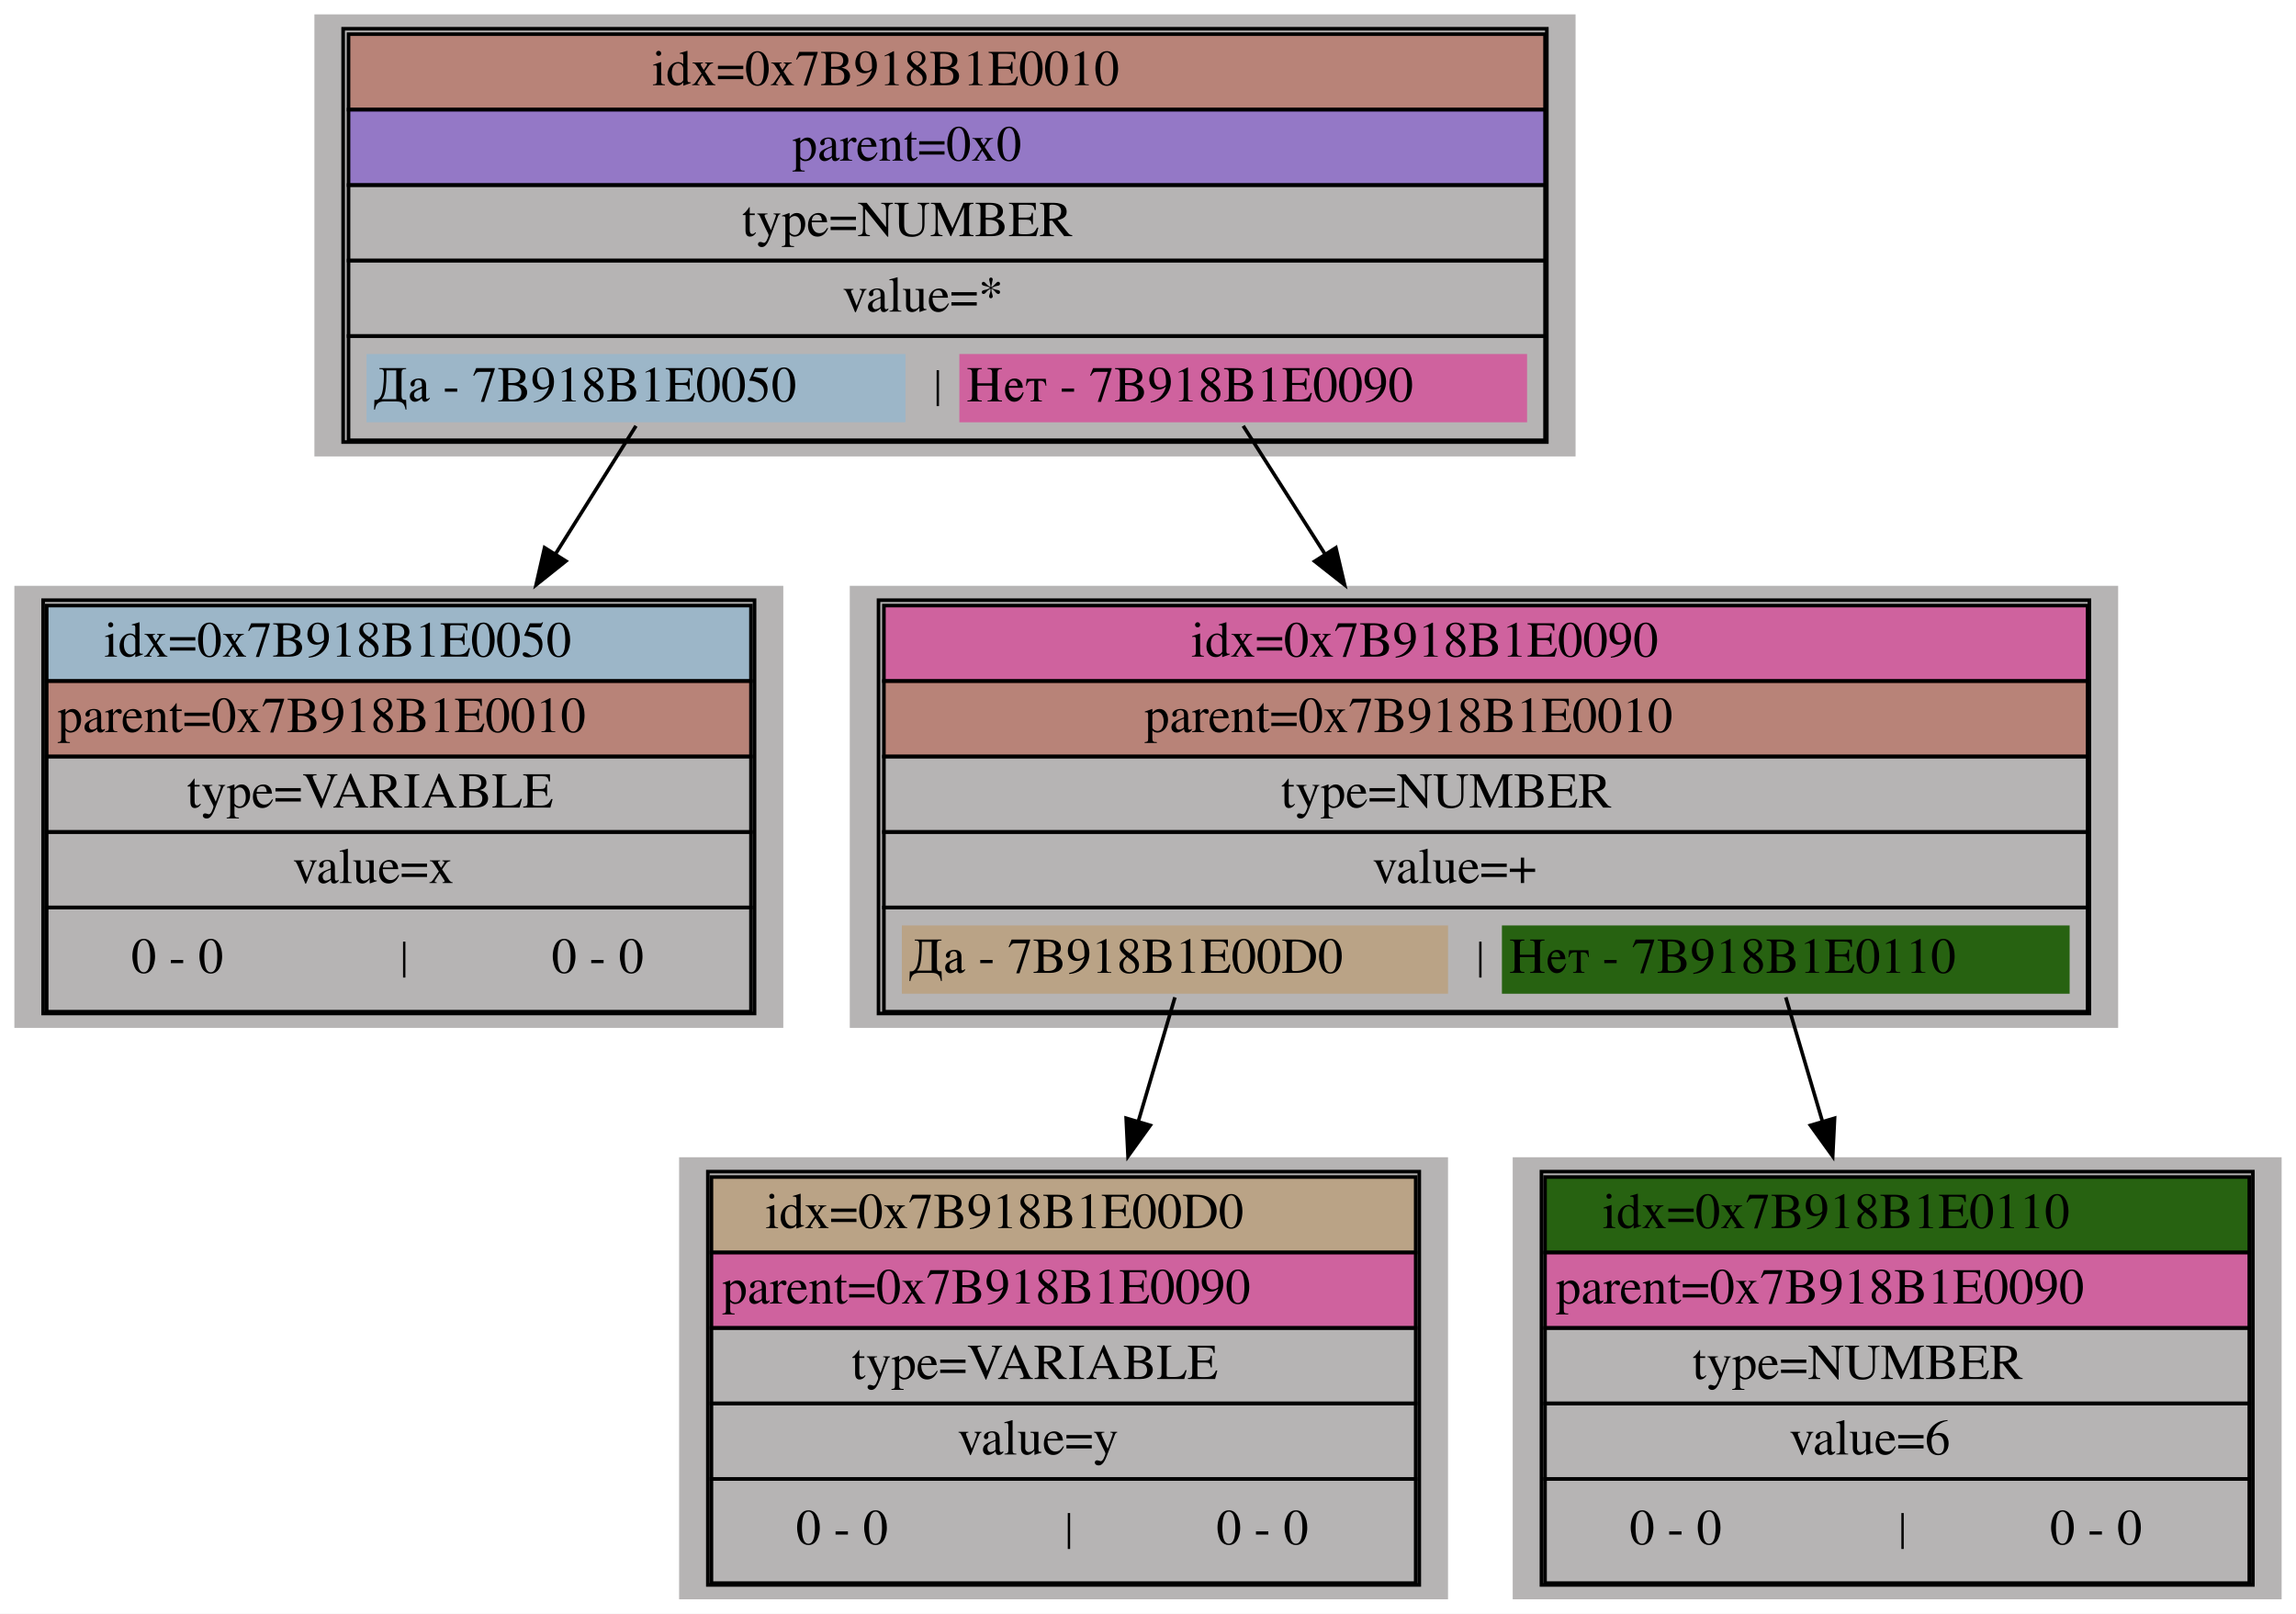
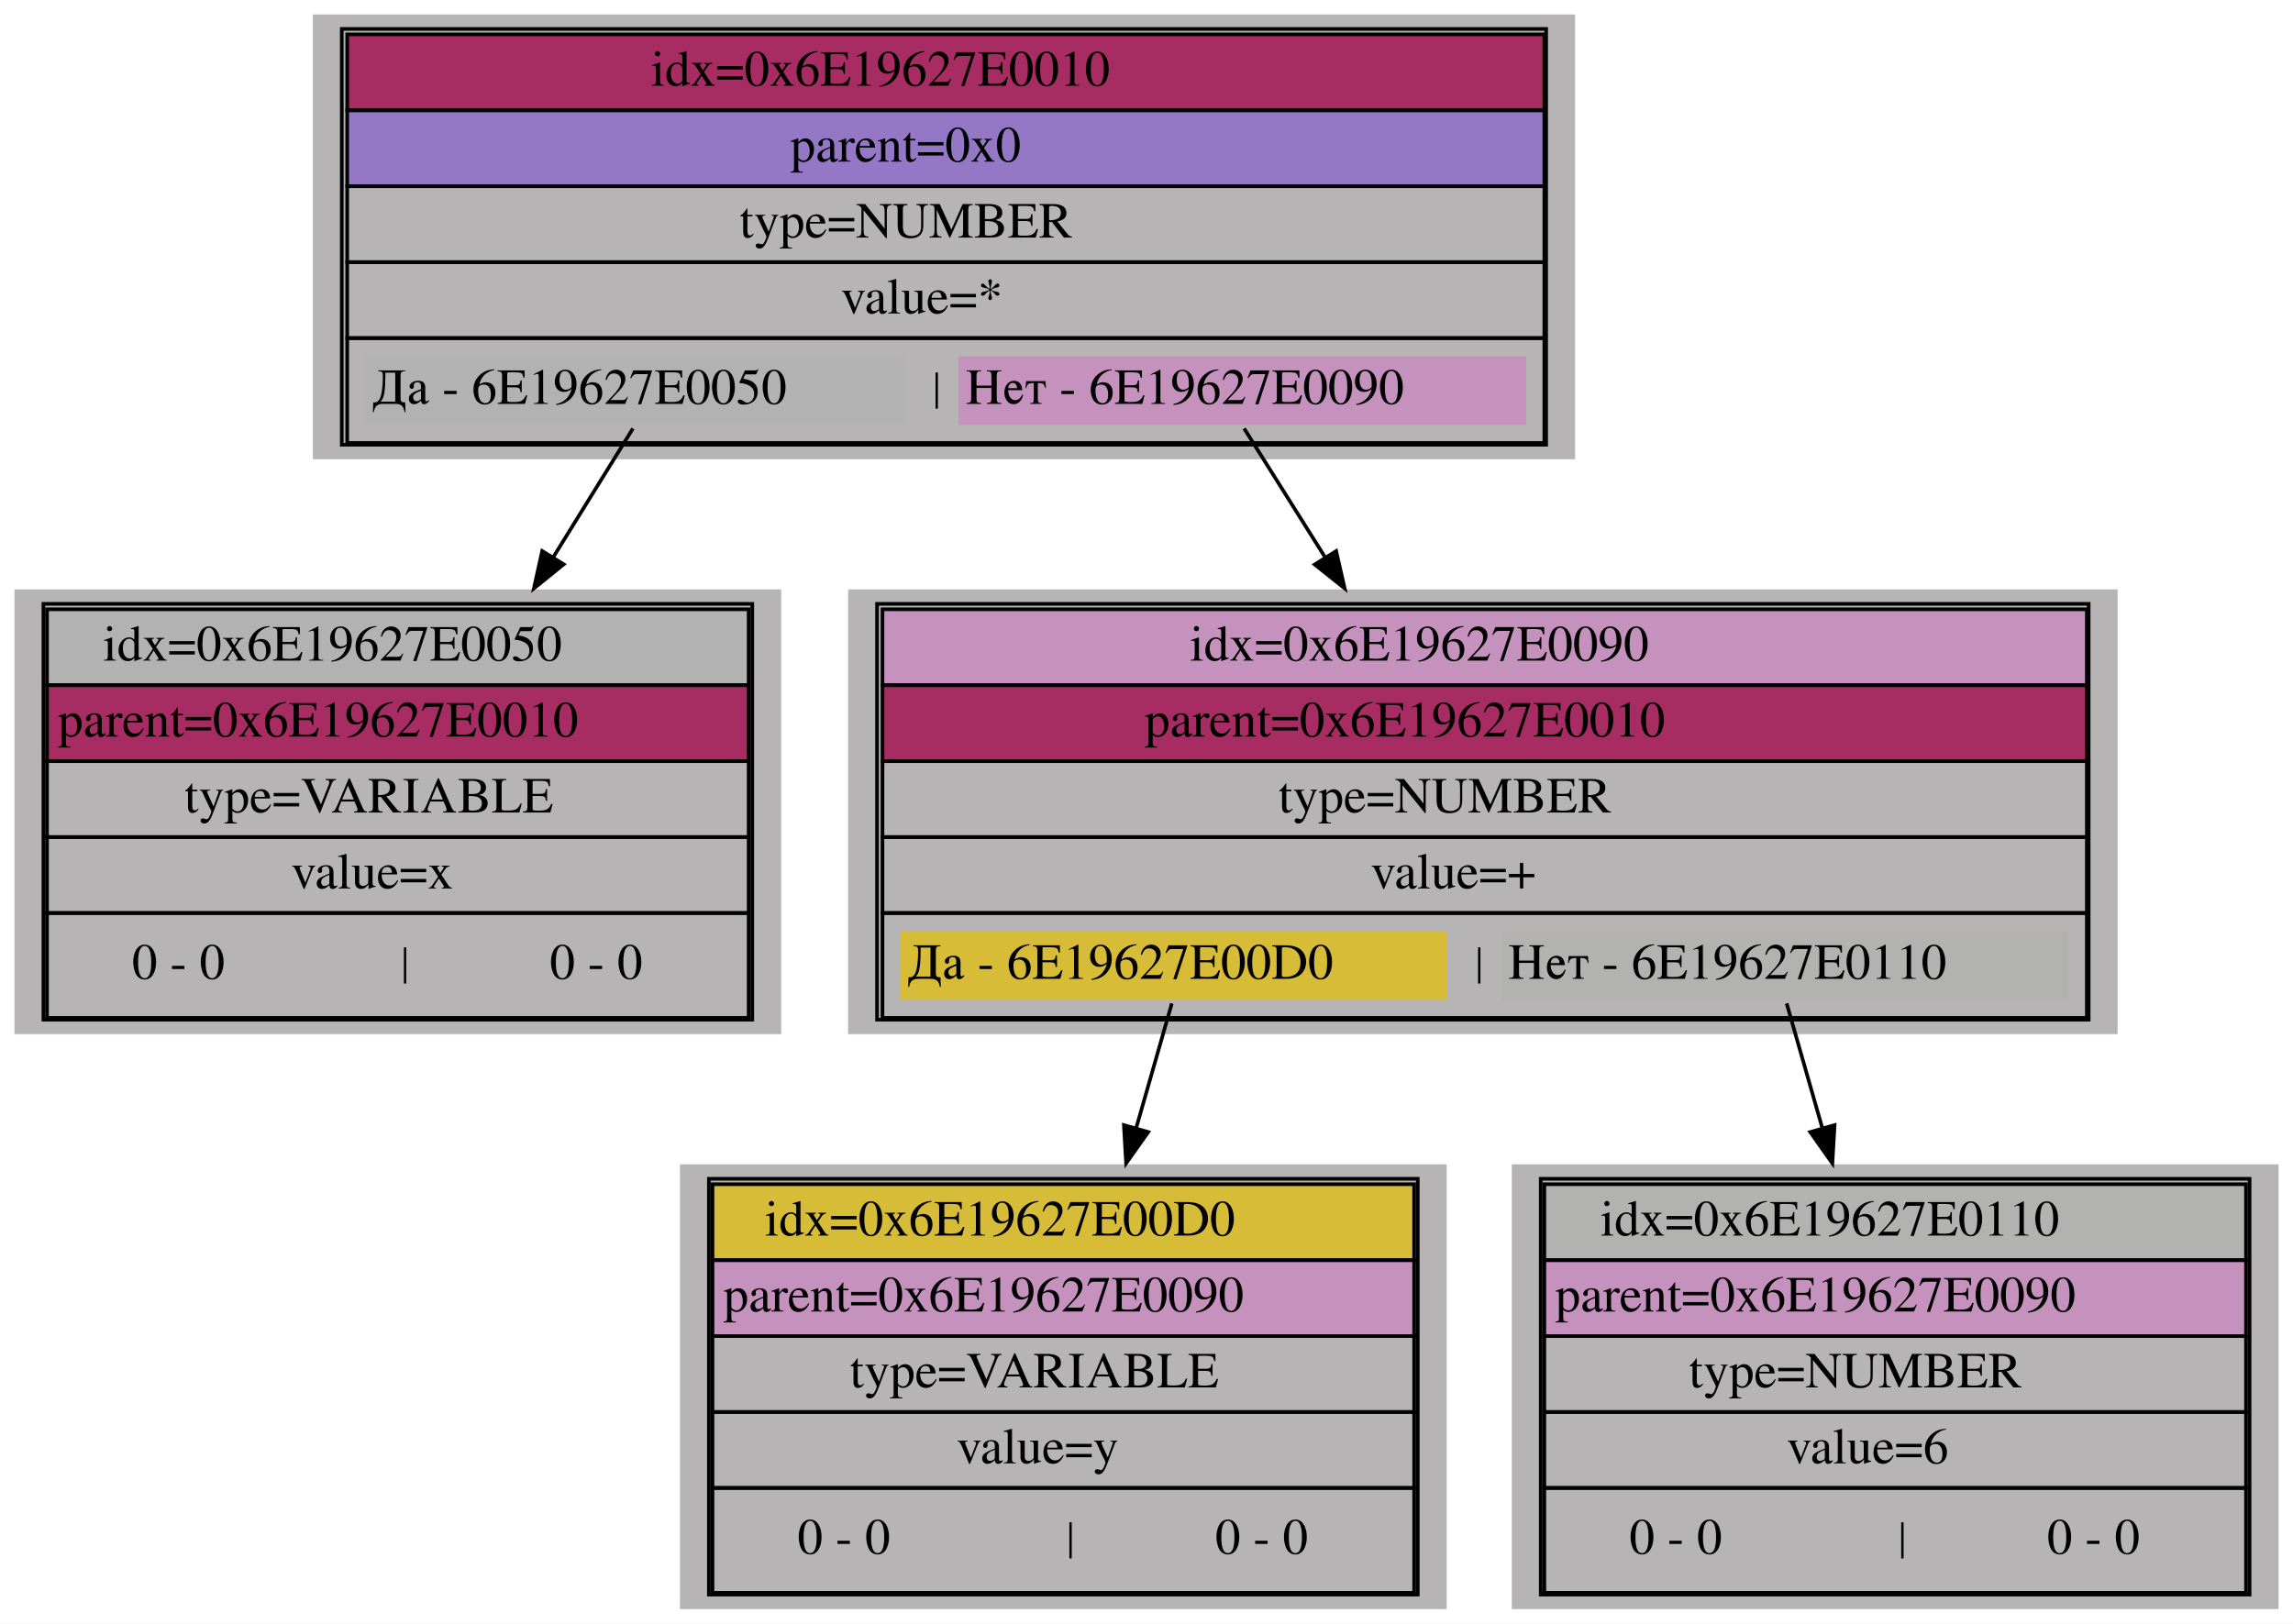
- <svg xmlns="http://www.w3.org/2000/svg" width="639pt" height="449pt" viewBox="0.00 0.00 639.00 449.00">
+ <svg xmlns="http://www.w3.org/2000/svg" width="634pt" height="449pt" viewBox="0.00 0.00 634.00 449.00">
  <g id="graph0" class="graph" transform="scale(1 1) rotate(0) translate(4 445)">
-     <polygon fill="white" stroke="transparent" points="-4,4 -4,-445 635,-445 635,4 -4,4" />
+     <polygon fill="white" stroke="transparent" points="-4,4 -4,-445 630,-445 630,4 -4,4" />
    <g id="node1" class="node">
-       <polygon fill="#b6b4b4" stroke="transparent" points="434.5,-441 83.5,-441 83.5,-318 434.5,-318 434.5,-441" />
-       <polygon fill="#bb2b0d" fill-opacity="0.353" stroke="transparent" points="93,-414.5 93,-435.5 426,-435.5 426,-414.5 93,-414.5" />
-       <polygon fill="none" stroke="black" points="93,-414.5 93,-435.5 426,-435.5 426,-414.5 93,-414.5" />
-       <text text-anchor="start" x="177.5" y="-421.3" font-family="Times,serif" font-size="14.00">idx=0x7B918B1E0010</text>
-       <polygon fill="#6522df" fill-opacity="0.412" stroke="transparent" points="93,-393.5 93,-414.5 426,-414.5 426,-393.5 93,-393.5" />
-       <polygon fill="none" stroke="black" points="93,-393.5 93,-414.5 426,-414.5 426,-393.5 93,-393.5" />
-       <text text-anchor="start" x="216.5" y="-400.3" font-family="Times,serif" font-size="14.00">parent=0x0</text>
-       <polygon fill="none" stroke="black" points="93,-372.5 93,-393.5 426,-393.5 426,-372.5 93,-372.5" />
-       <text text-anchor="start" x="202.5" y="-379.3" font-family="Times,serif" font-size="14.00">type=NUMBER</text>
-       <polygon fill="none" stroke="black" points="93,-351.5 93,-372.5 426,-372.5 426,-351.5 93,-351.5" />
-       <text text-anchor="start" x="230.5" y="-358.3" font-family="Times,serif" font-size="14.00">value=*</text>
-       <polygon fill="none" stroke="black" points="93,-322.5 93,-351.5 426,-351.5 426,-322.5 93,-322.5" />
-       <polygon fill="#92b6cf" fill-opacity="0.718" stroke="transparent" points="98,-327.5 98,-346.5 248,-346.5 248,-327.5 98,-327.5" />
-       <text text-anchor="start" x="100" y="-333.3" font-family="Times,serif" font-size="14.00">Да - 7B918B1E0050</text>
-       <text text-anchor="start" x="252" y="-334.5" font-family="Times,serif" font-size="10.00">│</text>
-       <polygon fill="#e81088" fill-opacity="0.502" stroke="transparent" points="263,-327.5 263,-346.5 421,-346.5 421,-327.5 263,-327.5" />
-       <text text-anchor="start" x="265" y="-333.3" font-family="Times,serif" font-size="14.00">Нет - 7B918B1E0090</text>
-       <polygon fill="none" stroke="black" points="91.5,-322 91.5,-437 426.5,-437 426.5,-322 91.5,-322" />
+       <polygon fill="#b6b4b4" stroke="transparent" points="431.5,-441 82.5,-441 82.5,-318 431.5,-318 431.5,-441" />
+       <polygon fill="#a41b58" fill-opacity="0.882" stroke="transparent" points="92,-414.5 92,-435.5 423,-435.5 423,-414.5 92,-414.5" />
+       <polygon fill="none" stroke="black" points="92,-414.5 92,-435.5 423,-435.5 423,-414.5 92,-414.5" />
+       <text text-anchor="start" x="176" y="-421.3" font-family="Times,serif" font-size="14.00">idx=0x6E19627E0010</text>
+       <polygon fill="#6522df" fill-opacity="0.412" stroke="transparent" points="92,-393.5 92,-414.5 423,-414.5 423,-393.5 92,-393.5" />
+       <polygon fill="none" stroke="black" points="92,-393.5 92,-414.5 423,-414.5 423,-393.5 92,-393.5" />
+       <text text-anchor="start" x="214.5" y="-400.3" font-family="Times,serif" font-size="14.00">parent=0x0</text>
+       <polygon fill="none" stroke="black" points="92,-372.5 92,-393.5 423,-393.5 423,-372.5 92,-372.5" />
+       <text text-anchor="start" x="200.5" y="-379.3" font-family="Times,serif" font-size="14.00">type=NUMBER</text>
+       <polygon fill="none" stroke="black" points="92,-351.5 92,-372.5 423,-372.5 423,-351.5 92,-351.5" />
+       <text text-anchor="start" x="228.5" y="-358.3" font-family="Times,serif" font-size="14.00">value=*</text>
+       <polygon fill="none" stroke="black" points="92,-322.5 92,-351.5 423,-351.5 423,-322.5 92,-322.5" />
+       <polygon fill="#8d869a" fill-opacity="0.047" stroke="transparent" points="97,-327.5 97,-346.5 246,-346.5 246,-327.5 97,-327.5" />
+       <text text-anchor="start" x="99" y="-333.3" font-family="Times,serif" font-size="14.00">Да - 6E19627E0050</text>
+       <text text-anchor="start" x="250" y="-334.5" font-family="Times,serif" font-size="10.00">│</text>
+       <polygon fill="#f720dd" fill-opacity="0.231" stroke="transparent" points="261,-327.5 261,-346.5 418,-346.5 418,-327.5 261,-327.5" />
+       <text text-anchor="start" x="263" y="-333.3" font-family="Times,serif" font-size="14.00">Нет - 6E19627E0090</text>
+       <polygon fill="none" stroke="black" points="90.5,-322 90.5,-437 423.5,-437 423.5,-322 90.5,-322" />
    </g>
    <g id="node2" class="node">
-       <polygon fill="#b6b4b4" stroke="transparent" points="214,-282 0,-282 0,-159 214,-159 214,-282" />
-       <polygon fill="#92b6cf" fill-opacity="0.718" stroke="transparent" points="9,-255.5 9,-276.5 205,-276.5 205,-255.5 9,-255.5" />
-       <polygon fill="none" stroke="black" points="9,-255.5 9,-276.5 205,-276.5 205,-255.5 9,-255.5" />
-       <text text-anchor="start" x="25" y="-262.3" font-family="Times,serif" font-size="14.00">idx=0x7B918B1E0050</text>
-       <polygon fill="#bb2b0d" fill-opacity="0.353" stroke="transparent" points="9,-234.5 9,-255.5 205,-255.5 205,-234.5 9,-234.5" />
-       <polygon fill="none" stroke="black" points="9,-234.5 9,-255.5 205,-255.5 205,-234.5 9,-234.5" />
-       <text text-anchor="start" x="12" y="-241.3" font-family="Times,serif" font-size="14.00">parent=0x7B918B1E0010</text>
-       <polygon fill="none" stroke="black" points="9,-213.5 9,-234.5 205,-234.5 205,-213.5 9,-213.5" />
-       <text text-anchor="start" x="48" y="-220.3" font-family="Times,serif" font-size="14.00">type=VARIABLE</text>
-       <polygon fill="none" stroke="black" points="9,-192.5 9,-213.5 205,-213.5 205,-192.5 9,-192.5" />
-       <text text-anchor="start" x="77.5" y="-199.3" font-family="Times,serif" font-size="14.00">value=x</text>
-       <polygon fill="none" stroke="black" points="9,-163.5 9,-192.5 205,-192.5 205,-163.5 9,-163.5" />
+       <polygon fill="#b6b4b4" stroke="transparent" points="212,-282 0,-282 0,-159 212,-159 212,-282" />
+       <polygon fill="#8d869a" fill-opacity="0.047" stroke="transparent" points="9,-255.5 9,-276.5 203,-276.5 203,-255.5 9,-255.5" />
+       <polygon fill="none" stroke="black" points="9,-255.5 9,-276.5 203,-276.5 203,-255.5 9,-255.5" />
+       <text text-anchor="start" x="24.5" y="-262.3" font-family="Times,serif" font-size="14.00">idx=0x6E19627E0050</text>
+       <polygon fill="#a41b58" fill-opacity="0.882" stroke="transparent" points="9,-234.5 9,-255.5 203,-255.5 203,-234.5 9,-234.5" />
+       <polygon fill="none" stroke="black" points="9,-234.5 9,-255.5 203,-255.5 203,-234.5 9,-234.5" />
+       <text text-anchor="start" x="12" y="-241.3" font-family="Times,serif" font-size="14.00">parent=0x6E19627E0010</text>
+       <polygon fill="none" stroke="black" points="9,-213.5 9,-234.5 203,-234.5 203,-213.5 9,-213.5" />
+       <text text-anchor="start" x="47" y="-220.3" font-family="Times,serif" font-size="14.00">type=VARIABLE</text>
+       <polygon fill="none" stroke="black" points="9,-192.5 9,-213.5 203,-213.5 203,-192.5 9,-192.5" />
+       <text text-anchor="start" x="76.5" y="-199.3" font-family="Times,serif" font-size="14.00">value=x</text>
+       <polygon fill="none" stroke="black" points="9,-163.5 9,-192.5 203,-192.5 203,-163.5 9,-163.5" />
      <polygon fill="#b6b4b4" stroke="transparent" points="14,-168.5 14,-187.5 83,-187.5 83,-168.5 14,-168.5" />
      <text text-anchor="start" x="32.5" y="-174.3" font-family="Times,serif" font-size="14.00">0 - 0</text>
-       <text text-anchor="start" x="103.5" y="-175.5" font-family="Times,serif" font-size="10.00">│</text>
-       <polygon fill="#b6b4b4" stroke="transparent" points="131,-168.5 131,-187.5 200,-187.5 200,-168.5 131,-168.5" />
-       <text text-anchor="start" x="149.5" y="-174.3" font-family="Times,serif" font-size="14.00">0 - 0</text>
-       <polygon fill="none" stroke="black" points="8,-163 8,-278 206,-278 206,-163 8,-163" />
+       <text text-anchor="start" x="103" y="-175.5" font-family="Times,serif" font-size="10.00">│</text>
+       <polygon fill="#b6b4b4" stroke="transparent" points="130,-168.5 130,-187.5 198,-187.5 198,-168.5 130,-168.5" />
+       <text text-anchor="start" x="148" y="-174.3" font-family="Times,serif" font-size="14.00">0 - 0</text>
+       <polygon fill="none" stroke="black" points="8,-163 8,-278 204,-278 204,-163 8,-163" />
    </g>
    <g id="edge1" class="edge">
-       <path fill="none" stroke="black" d="M173,-326.5C173,-326.5 162.89,-310.42 150.59,-290.84" />
-       <polygon fill="black" stroke="black" points="153.49,-288.88 145.2,-282.27 147.56,-292.6 153.49,-288.88" />
+       <path fill="none" stroke="black" d="M171,-326.5C171,-326.5 161.04,-310.42 148.93,-290.84" />
+       <polygon fill="black" stroke="black" points="151.86,-288.94 143.62,-282.27 145.91,-292.62 151.86,-288.94" />
    </g>
    <g id="node3" class="node">
-       <polygon fill="#b6b4b4" stroke="transparent" points="585.5,-282 232.5,-282 232.5,-159 585.5,-159 585.5,-282" />
-       <polygon fill="#e81088" fill-opacity="0.502" stroke="transparent" points="242,-255.5 242,-276.5 577,-276.5 577,-255.5 242,-255.5" />
-       <polygon fill="none" stroke="black" points="242,-255.5 242,-276.5 577,-276.5 577,-255.5 242,-255.5" />
-       <text text-anchor="start" x="327.5" y="-262.3" font-family="Times,serif" font-size="14.00">idx=0x7B918B1E0090</text>
-       <polygon fill="#bb2b0d" fill-opacity="0.353" stroke="transparent" points="242,-234.5 242,-255.5 577,-255.5 577,-234.5 242,-234.5" />
-       <polygon fill="none" stroke="black" points="242,-234.5 242,-255.5 577,-255.5 577,-234.5 242,-234.5" />
-       <text text-anchor="start" x="314.5" y="-241.3" font-family="Times,serif" font-size="14.00">parent=0x7B918B1E0010</text>
-       <polygon fill="none" stroke="black" points="242,-213.5 242,-234.5 577,-234.5 577,-213.5 242,-213.5" />
-       <text text-anchor="start" x="352.5" y="-220.3" font-family="Times,serif" font-size="14.00">type=NUMBER</text>
-       <polygon fill="none" stroke="black" points="242,-192.5 242,-213.5 577,-213.5 577,-192.5 242,-192.5" />
-       <text text-anchor="start" x="378" y="-199.3" font-family="Times,serif" font-size="14.00">value=+</text>
-       <polygon fill="none" stroke="black" points="242,-163.5 242,-192.5 577,-192.5 577,-163.5 242,-163.5" />
-       <polygon fill="#c18d4a" fill-opacity="0.427" stroke="transparent" points="247,-168.5 247,-187.5 399,-187.5 399,-168.5 247,-168.5" />
-       <text text-anchor="start" x="249" y="-174.3" font-family="Times,serif" font-size="14.00">Да - 7B918B1E00D0</text>
-       <text text-anchor="start" x="403" y="-175.5" font-family="Times,serif" font-size="10.00">│</text>
-       <polygon fill="#1d5c06" fill-opacity="0.933" stroke="transparent" points="414,-168.5 414,-187.5 572,-187.5 572,-168.5 414,-168.5" />
-       <text text-anchor="start" x="416" y="-174.3" font-family="Times,serif" font-size="14.00">Нет - 7B918B1E0110</text>
-       <polygon fill="none" stroke="black" points="240.5,-163 240.5,-278 577.5,-278 577.5,-163 240.5,-163" />
+       <polygon fill="#b6b4b4" stroke="transparent" points="581.5,-282 230.5,-282 230.5,-159 581.5,-159 581.5,-282" />
+       <polygon fill="#f720dd" fill-opacity="0.231" stroke="transparent" points="240,-255.5 240,-276.5 573,-276.5 573,-255.5 240,-255.5" />
+       <polygon fill="none" stroke="black" points="240,-255.5 240,-276.5 573,-276.5 573,-255.5 240,-255.5" />
+       <text text-anchor="start" x="325" y="-262.3" font-family="Times,serif" font-size="14.00">idx=0x6E19627E0090</text>
+       <polygon fill="#a41b58" fill-opacity="0.882" stroke="transparent" points="240,-234.5 240,-255.5 573,-255.5 573,-234.5 240,-234.5" />
+       <polygon fill="none" stroke="black" points="240,-234.5 240,-255.5 573,-255.5 573,-234.5 240,-234.5" />
+       <text text-anchor="start" x="312.5" y="-241.3" font-family="Times,serif" font-size="14.00">parent=0x6E19627E0010</text>
+       <polygon fill="none" stroke="black" points="240,-213.5 240,-234.5 573,-234.5 573,-213.5 240,-213.5" />
+       <text text-anchor="start" x="349.5" y="-220.3" font-family="Times,serif" font-size="14.00">type=NUMBER</text>
+       <polygon fill="none" stroke="black" points="240,-192.5 240,-213.5 573,-213.5 573,-192.5 240,-192.5" />
+       <text text-anchor="start" x="375" y="-199.3" font-family="Times,serif" font-size="14.00">value=+</text>
+       <polygon fill="none" stroke="black" points="240,-163.5 240,-192.5 573,-192.5 573,-163.5 240,-163.5" />
+       <polygon fill="#debd1f" fill-opacity="0.839" stroke="transparent" points="245,-168.5 245,-187.5 396,-187.5 396,-168.5 245,-168.5" />
+       <text text-anchor="start" x="247" y="-174.3" font-family="Times,serif" font-size="14.00">Да - 6E19627E00D0</text>
+       <text text-anchor="start" x="400" y="-175.5" font-family="Times,serif" font-size="10.00">│</text>
+       <polygon fill="#26c535" fill-opacity="0.02" stroke="transparent" points="411,-168.5 411,-187.5 568,-187.5 568,-168.5 411,-168.5" />
+       <text text-anchor="start" x="413" y="-174.3" font-family="Times,serif" font-size="14.00">Нет - 6E19627E0110</text>
+       <polygon fill="none" stroke="black" points="238.5,-163 238.5,-278 573.5,-278 573.5,-163 238.5,-163" />
    </g>
    <g id="edge2" class="edge">
-       <path fill="none" stroke="black" d="M342,-326.5C342,-326.5 352.26,-310.42 364.75,-290.84" />
-       <polygon fill="black" stroke="black" points="367.79,-292.59 370.22,-282.27 361.89,-288.82 367.79,-292.59" />
+       <path fill="none" stroke="black" d="M340,-326.5C340,-326.5 350.11,-310.42 362.41,-290.84" />
+       <polygon fill="black" stroke="black" points="365.44,-292.6 367.8,-282.27 359.51,-288.88 365.44,-292.6" />
    </g>
    <g id="node4" class="node">
-       <polygon fill="#b6b4b4" stroke="transparent" points="399,-123 185,-123 185,0 399,0 399,-123" />
-       <polygon fill="#c18d4a" fill-opacity="0.427" stroke="transparent" points="194,-96.5 194,-117.5 390,-117.5 390,-96.5 194,-96.5" />
-       <polygon fill="none" stroke="black" points="194,-96.5 194,-117.5 390,-117.5 390,-96.5 194,-96.5" />
-       <text text-anchor="start" x="209" y="-103.3" font-family="Times,serif" font-size="14.00">idx=0x7B918B1E00D0</text>
-       <polygon fill="#e81088" fill-opacity="0.502" stroke="transparent" points="194,-75.5 194,-96.5 390,-96.5 390,-75.5 194,-75.5" />
-       <polygon fill="none" stroke="black" points="194,-75.5 194,-96.5 390,-96.5 390,-75.5 194,-75.5" />
-       <text text-anchor="start" x="197" y="-82.3" font-family="Times,serif" font-size="14.00">parent=0x7B918B1E0090</text>
-       <polygon fill="none" stroke="black" points="194,-54.5 194,-75.5 390,-75.5 390,-54.5 194,-54.5" />
-       <text text-anchor="start" x="233" y="-61.3" font-family="Times,serif" font-size="14.00">type=VARIABLE</text>
-       <polygon fill="none" stroke="black" points="194,-33.5 194,-54.5 390,-54.5 390,-33.5 194,-33.5" />
-       <text text-anchor="start" x="262.5" y="-40.3" font-family="Times,serif" font-size="14.00">value=y</text>
-       <polygon fill="none" stroke="black" points="194,-4.5 194,-33.5 390,-33.5 390,-4.5 194,-4.5" />
-       <polygon fill="#b6b4b4" stroke="transparent" points="199,-9.5 199,-28.5 268,-28.5 268,-9.5 199,-9.5" />
-       <text text-anchor="start" x="217.5" y="-15.3" font-family="Times,serif" font-size="14.00">0 - 0</text>
-       <text text-anchor="start" x="288.5" y="-16.5" font-family="Times,serif" font-size="10.00">│</text>
-       <polygon fill="#b6b4b4" stroke="transparent" points="316,-9.5 316,-28.5 385,-28.5 385,-9.5 316,-9.5" />
-       <text text-anchor="start" x="334.5" y="-15.3" font-family="Times,serif" font-size="14.00">0 - 0</text>
-       <polygon fill="none" stroke="black" points="193,-4 193,-119 391,-119 391,-4 193,-4" />
+       <polygon fill="#b6b4b4" stroke="transparent" points="396,-123 184,-123 184,0 396,0 396,-123" />
+       <polygon fill="#debd1f" fill-opacity="0.839" stroke="transparent" points="193,-96.5 193,-117.5 387,-117.5 387,-96.5 193,-96.5" />
+       <polygon fill="none" stroke="black" points="193,-96.5 193,-117.5 387,-117.5 387,-96.5 193,-96.5" />
+       <text text-anchor="start" x="207.5" y="-103.3" font-family="Times,serif" font-size="14.00">idx=0x6E19627E00D0</text>
+       <polygon fill="#f720dd" fill-opacity="0.231" stroke="transparent" points="193,-75.5 193,-96.5 387,-96.5 387,-75.5 193,-75.5" />
+       <polygon fill="none" stroke="black" points="193,-75.5 193,-96.5 387,-96.5 387,-75.5 193,-75.5" />
+       <text text-anchor="start" x="196" y="-82.3" font-family="Times,serif" font-size="14.00">parent=0x6E19627E0090</text>
+       <polygon fill="none" stroke="black" points="193,-54.5 193,-75.5 387,-75.5 387,-54.5 193,-54.5" />
+       <text text-anchor="start" x="231" y="-61.3" font-family="Times,serif" font-size="14.00">type=VARIABLE</text>
+       <polygon fill="none" stroke="black" points="193,-33.5 193,-54.5 387,-54.5 387,-33.5 193,-33.5" />
+       <text text-anchor="start" x="260.5" y="-40.3" font-family="Times,serif" font-size="14.00">value=y</text>
+       <polygon fill="none" stroke="black" points="193,-4.5 193,-33.5 387,-33.5 387,-4.5 193,-4.5" />
+       <polygon fill="#b6b4b4" stroke="transparent" points="198,-9.5 198,-28.5 267,-28.5 267,-9.5 198,-9.5" />
+       <text text-anchor="start" x="216.5" y="-15.3" font-family="Times,serif" font-size="14.00">0 - 0</text>
+       <text text-anchor="start" x="287" y="-16.5" font-family="Times,serif" font-size="10.00">│</text>
+       <polygon fill="#b6b4b4" stroke="transparent" points="314,-9.5 314,-28.5 382,-28.5 382,-9.5 314,-9.5" />
+       <text text-anchor="start" x="332" y="-15.3" font-family="Times,serif" font-size="14.00">0 - 0</text>
+       <polygon fill="none" stroke="black" points="192,-4 192,-119 388,-119 388,-4 192,-4" />
    </g>
    <g id="edge3" class="edge">
-       <path fill="none" stroke="black" d="M323,-167.5C323,-167.5 318.42,-151.99 312.78,-132.89" />
-       <polygon fill="black" stroke="black" points="316.13,-131.87 309.94,-123.27 309.42,-133.86 316.13,-131.87" />
+       <path fill="none" stroke="black" d="M320,-167.5C320,-167.5 315.61,-152.13 310.18,-133.15" />
+       <polygon fill="black" stroke="black" points="313.48,-131.93 307.36,-123.27 306.75,-133.85 313.48,-131.93" />
    </g>
    <g id="node5" class="node">
-       <polygon fill="#b6b4b4" stroke="transparent" points="631,-123 417,-123 417,0 631,0 631,-123" />
-       <polygon fill="#1d5c06" fill-opacity="0.933" stroke="transparent" points="426,-96.5 426,-117.5 622,-117.5 622,-96.5 426,-96.5" />
-       <polygon fill="none" stroke="black" points="426,-96.5 426,-117.5 622,-117.5 622,-96.5 426,-96.5" />
-       <text text-anchor="start" x="442" y="-103.3" font-family="Times,serif" font-size="14.00">idx=0x7B918B1E0110</text>
-       <polygon fill="#e81088" fill-opacity="0.502" stroke="transparent" points="426,-75.5 426,-96.5 622,-96.5 622,-75.5 426,-75.5" />
-       <polygon fill="none" stroke="black" points="426,-75.5 426,-96.5 622,-96.5 622,-75.5 426,-75.5" />
-       <text text-anchor="start" x="429" y="-82.3" font-family="Times,serif" font-size="14.00">parent=0x7B918B1E0090</text>
-       <polygon fill="none" stroke="black" points="426,-54.5 426,-75.5 622,-75.5 622,-54.5 426,-54.5" />
-       <text text-anchor="start" x="467" y="-61.3" font-family="Times,serif" font-size="14.00">type=NUMBER</text>
-       <polygon fill="none" stroke="black" points="426,-33.5 426,-54.5 622,-54.5 622,-33.5 426,-33.5" />
-       <text text-anchor="start" x="494" y="-40.3" font-family="Times,serif" font-size="14.00">value=6</text>
-       <polygon fill="none" stroke="black" points="426,-4.5 426,-33.5 622,-33.5 622,-4.5 426,-4.5" />
-       <polygon fill="#b6b4b4" stroke="transparent" points="431,-9.5 431,-28.5 500,-28.5 500,-9.5 431,-9.5" />
-       <text text-anchor="start" x="449.5" y="-15.3" font-family="Times,serif" font-size="14.00">0 - 0</text>
-       <text text-anchor="start" x="520.5" y="-16.5" font-family="Times,serif" font-size="10.00">│</text>
-       <polygon fill="#b6b4b4" stroke="transparent" points="548,-9.5 548,-28.5 617,-28.5 617,-9.5 548,-9.5" />
-       <text text-anchor="start" x="566.5" y="-15.3" font-family="Times,serif" font-size="14.00">0 - 0</text>
-       <polygon fill="none" stroke="black" points="425,-4 425,-119 623,-119 623,-4 425,-4" />
+       <polygon fill="#b6b4b4" stroke="transparent" points="626,-123 414,-123 414,0 626,0 626,-123" />
+       <polygon fill="#26c535" fill-opacity="0.02" stroke="transparent" points="423,-96.5 423,-117.5 617,-117.5 617,-96.5 423,-96.5" />
+       <polygon fill="none" stroke="black" points="423,-96.5 423,-117.5 617,-117.5 617,-96.5 423,-96.5" />
+       <text text-anchor="start" x="438.5" y="-103.3" font-family="Times,serif" font-size="14.00">idx=0x6E19627E0110</text>
+       <polygon fill="#f720dd" fill-opacity="0.231" stroke="transparent" points="423,-75.5 423,-96.5 617,-96.5 617,-75.5 423,-75.5" />
+       <polygon fill="none" stroke="black" points="423,-75.5 423,-96.5 617,-96.5 617,-75.5 423,-75.5" />
+       <text text-anchor="start" x="426" y="-82.3" font-family="Times,serif" font-size="14.00">parent=0x6E19627E0090</text>
+       <polygon fill="none" stroke="black" points="423,-54.5 423,-75.5 617,-75.5 617,-54.5 423,-54.5" />
+       <text text-anchor="start" x="463" y="-61.3" font-family="Times,serif" font-size="14.00">type=NUMBER</text>
+       <polygon fill="none" stroke="black" points="423,-33.5 423,-54.5 617,-54.5 617,-33.5 423,-33.5" />
+       <text text-anchor="start" x="490" y="-40.3" font-family="Times,serif" font-size="14.00">value=6</text>
+       <polygon fill="none" stroke="black" points="423,-4.5 423,-33.5 617,-33.5 617,-4.5 423,-4.5" />
+       <polygon fill="#b6b4b4" stroke="transparent" points="428,-9.5 428,-28.5 497,-28.5 497,-9.5 428,-9.5" />
+       <text text-anchor="start" x="446.5" y="-15.3" font-family="Times,serif" font-size="14.00">0 - 0</text>
+       <text text-anchor="start" x="517" y="-16.5" font-family="Times,serif" font-size="10.00">│</text>
+       <polygon fill="#b6b4b4" stroke="transparent" points="544,-9.5 544,-28.5 612,-28.5 612,-9.5 544,-9.5" />
+       <text text-anchor="start" x="562" y="-15.3" font-family="Times,serif" font-size="14.00">0 - 0</text>
+       <polygon fill="none" stroke="black" points="422,-4 422,-119 618,-119 618,-4 422,-4" />
    </g>
    <g id="edge4" class="edge">
-       <path fill="none" stroke="black" d="M493,-167.5C493,-167.5 497.58,-151.99 503.22,-132.89" />
-       <polygon fill="black" stroke="black" points="506.58,-133.86 506.06,-123.27 499.87,-131.87 506.58,-133.86" />
+       <path fill="none" stroke="black" d="M490,-167.5C490,-167.5 494.39,-152.13 499.82,-133.15" />
+       <polygon fill="black" stroke="black" points="503.25,-133.85 502.64,-123.27 496.52,-131.93 503.25,-133.85" />
    </g>
  </g>
</svg>
